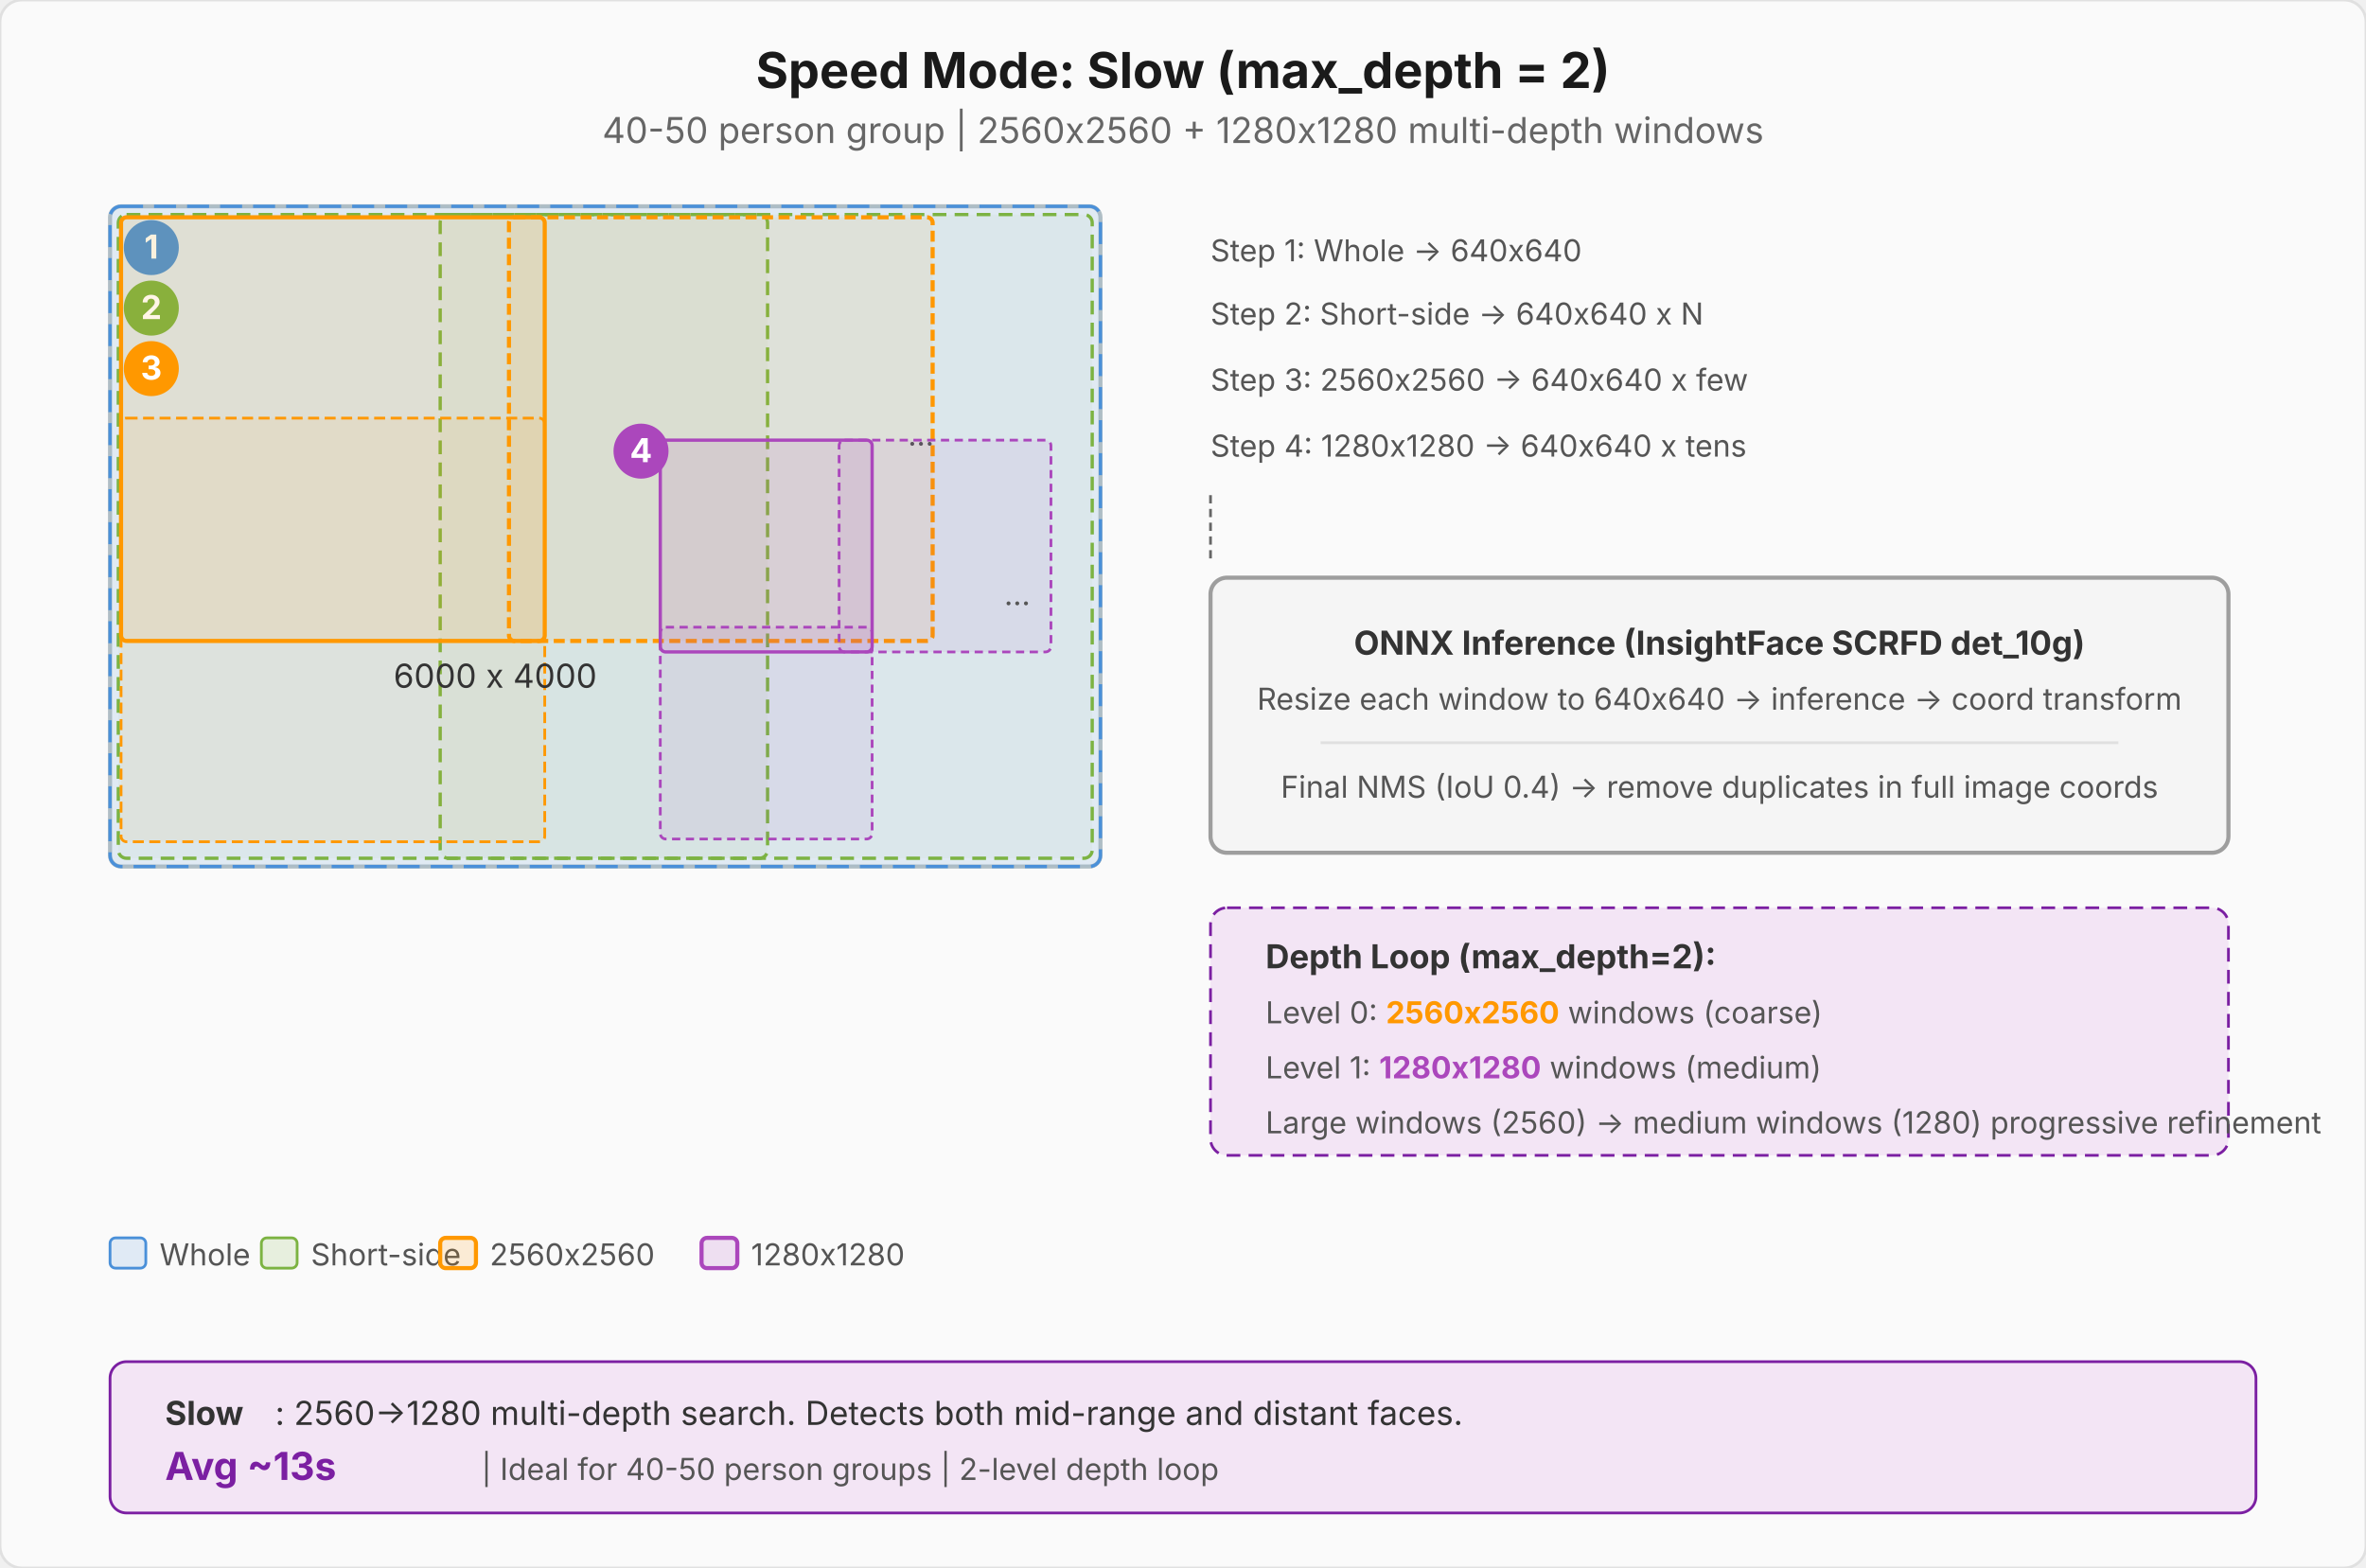
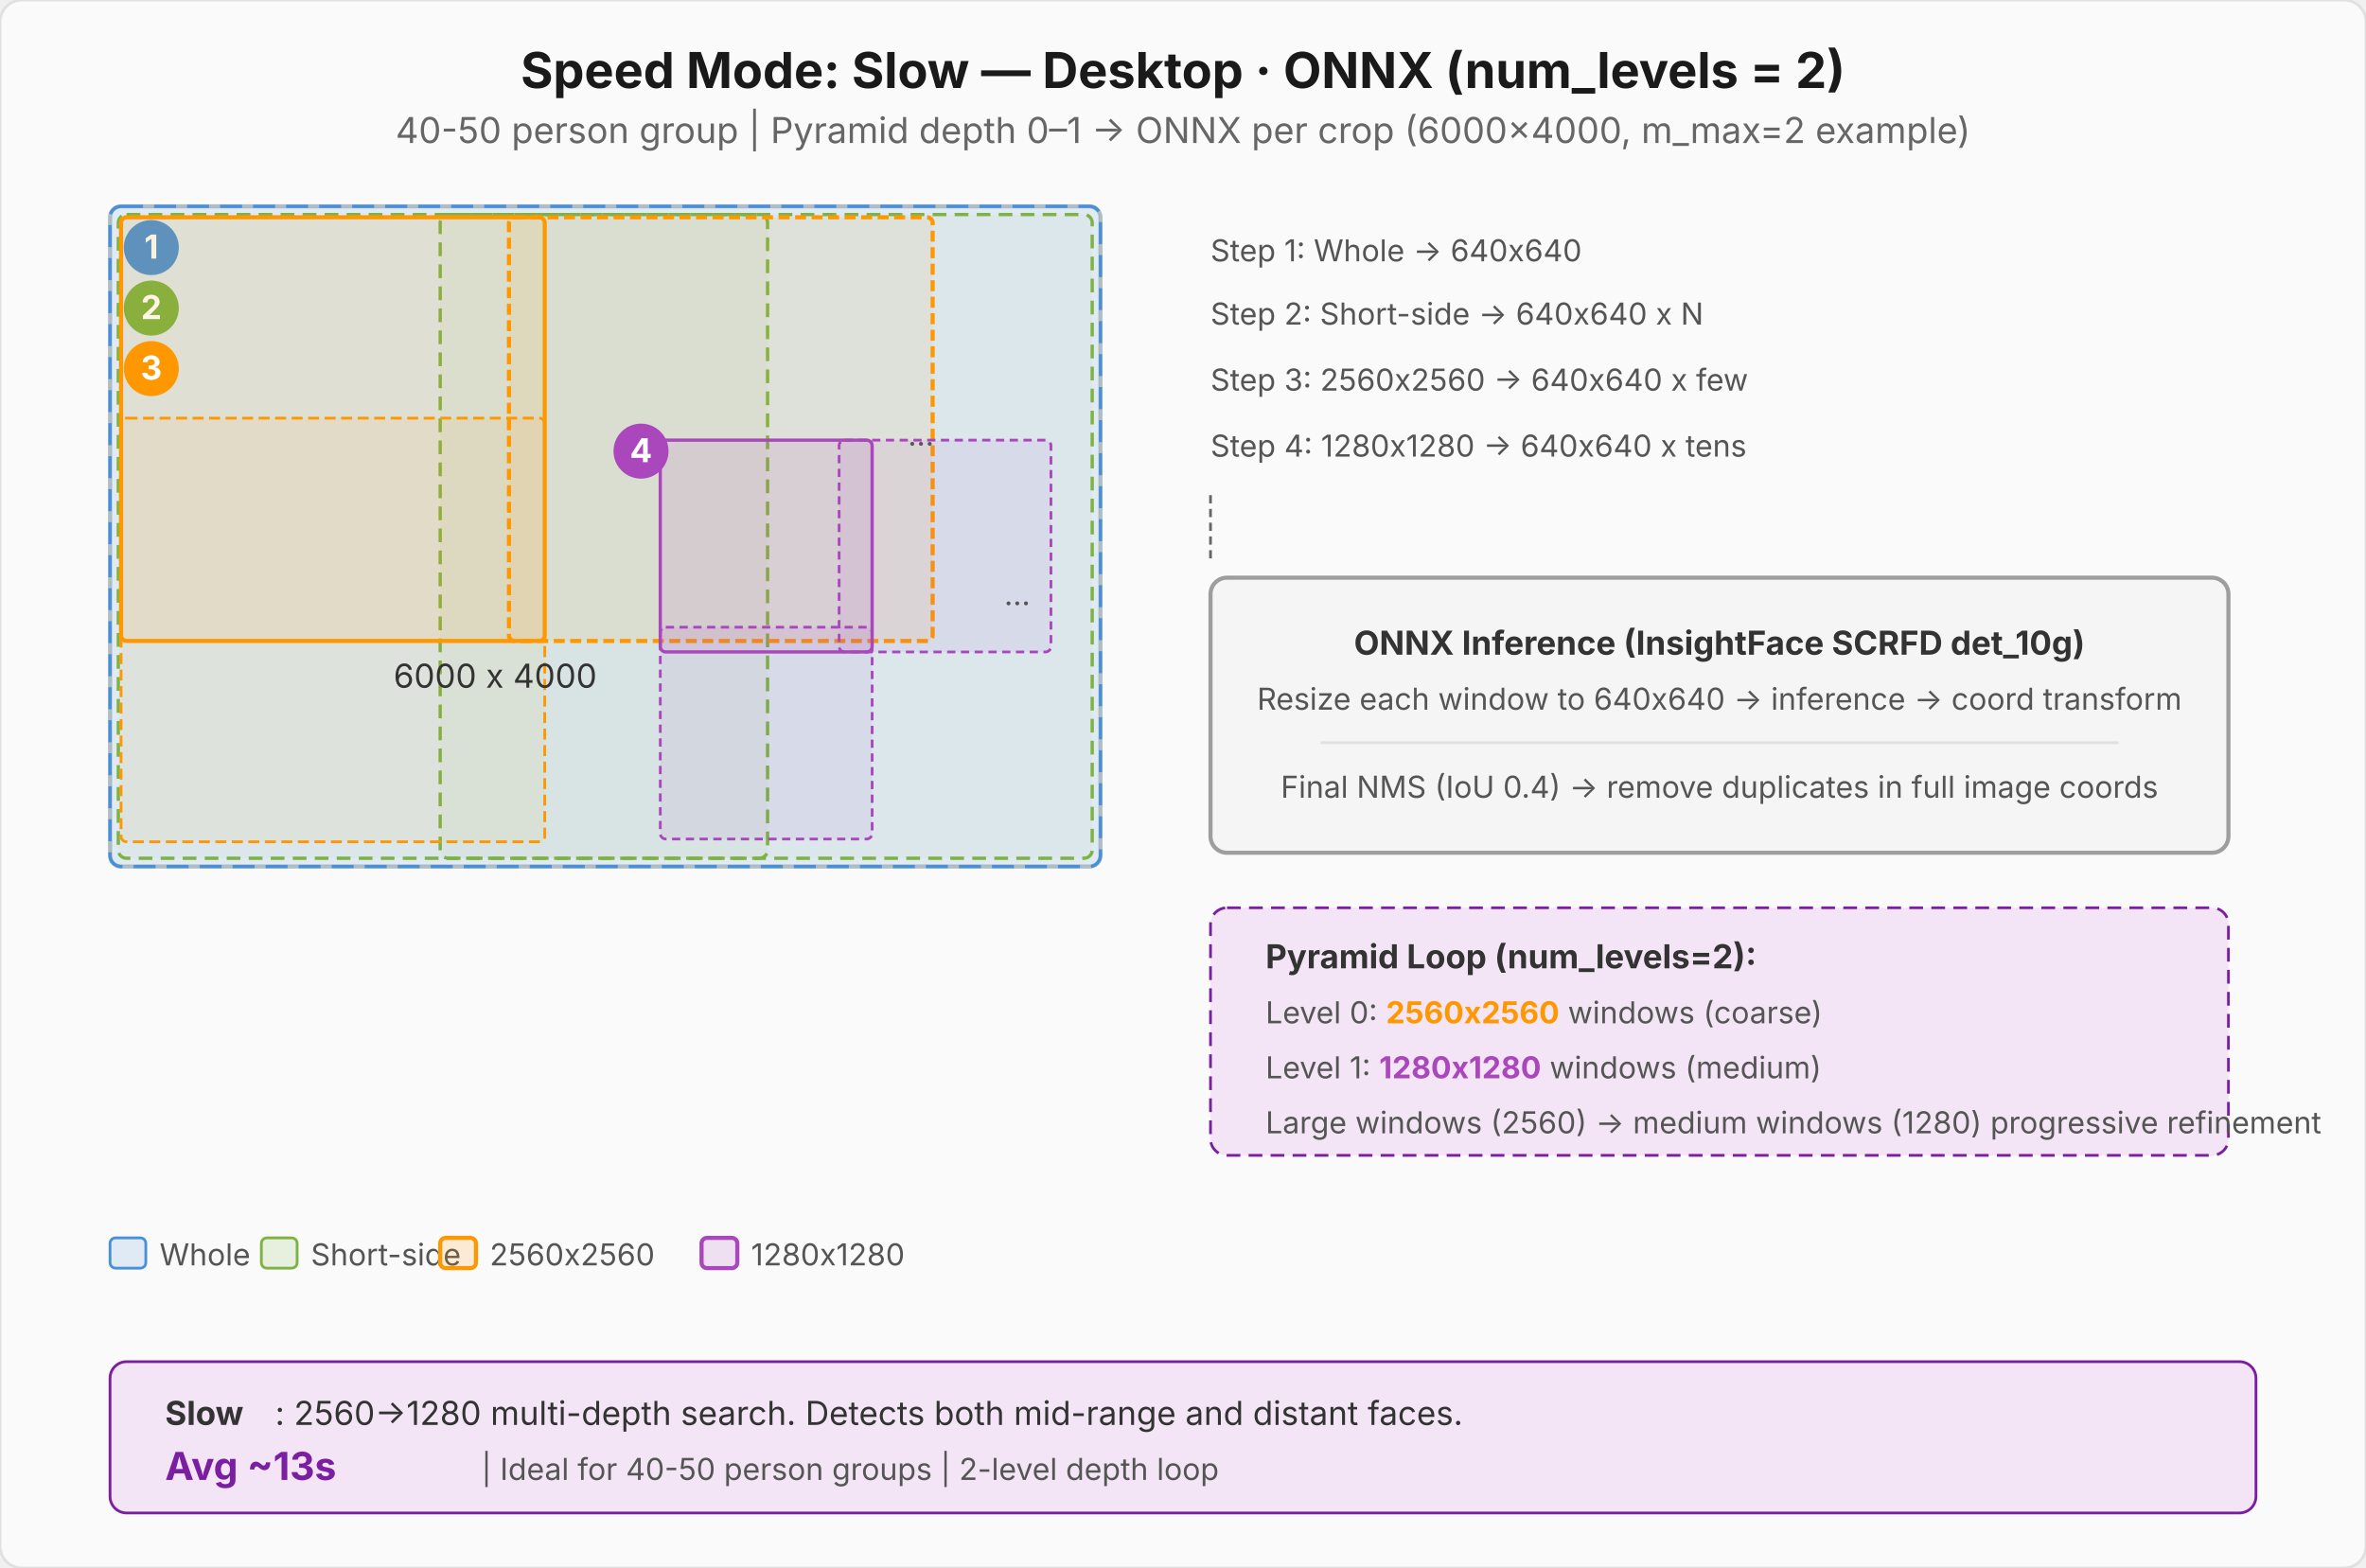
<svg xmlns="http://www.w3.org/2000/svg" viewBox="0 0 860 570">
  <defs>
    <marker id="arrow-b3" markerWidth="10" markerHeight="7" refX="9" refY="3.5" orient="auto">
      <polygon points="0 0, 10 3.5, 0 7" fill="#4A90D9" />
    </marker>
    <marker id="arrow-g3" markerWidth="10" markerHeight="7" refX="9" refY="3.5" orient="auto">
      <polygon points="0 0, 10 3.5, 0 7" fill="#7CB342" />
    </marker>
    <marker id="arrow-o3" markerWidth="10" markerHeight="7" refX="9" refY="3.5" orient="auto">
      <polygon points="0 0, 10 3.5, 0 7" fill="#FF9800" />
    </marker>
    <marker id="arrow-p3" markerWidth="10" markerHeight="7" refX="9" refY="3.5" orient="auto">
      <polygon points="0 0, 10 3.5, 0 7" fill="#AB47BC" />
    </marker>
    <style>
      text { font-family: 'Inter', 'Helvetica Neue', 'Arial', sans-serif; }
      .title { font-size: 18px; font-weight: bold; fill: #1a1a1a; }
      .subtitle { font-size: 13px; fill: #666; }
      .label { font-size: 12px; fill: #333; }
      .label-sm { font-size: 11px; fill: #555; }
      .label-bold { font-size: 12px; fill: #333; font-weight: bold; }
      .step-num { font-size: 12px; font-weight: bold; fill: white; }
      .time { font-size: 14px; font-weight: bold; fill: #7B1FA2; }
    </style>
  </defs>
  <rect width="860" height="570" rx="8" fill="#fafafa" stroke="#e0e0e0" stroke-width="1" />
-   <text x="430" y="32" text-anchor="middle" class="title">Speed Mode: Slow (max_depth = 2)</text>
-   <text x="430" y="52" text-anchor="middle" class="subtitle">40-50 person group | 2560x2560 + 1280x1280 multi-depth windows</text>
+   <text x="430" y="32" text-anchor="middle" class="title">Speed Mode: Slow — Desktop · ONNX (num_levels = 2)</text>
+   <text x="430" y="52" text-anchor="middle" class="subtitle">40-50 person group | Pyramid depth 0–1 → ONNX per crop (6000×4000, m_max=2 example)</text>
  <rect x="40" y="75" width="360" height="240" rx="4" fill="#e8eef5" stroke="#b0bec5" stroke-width="1.5" />
  <rect x="40" y="75" width="360" height="240" rx="4" fill="#4A90D9" fill-opacity="0.05" stroke="#4A90D9" stroke-width="1.2" stroke-dasharray="8,4" />
  <circle cx="55" cy="90" r="10" fill="#4A90D9" />
  <text x="55" y="94" text-anchor="middle" class="step-num">1</text>
  <rect x="43" y="78" width="236" height="234" rx="3" fill="#7CB342" fill-opacity="0.05" stroke="#7CB342" stroke-width="1.2" stroke-dasharray="5,3" />
  <rect x="160" y="78" width="237" height="234" rx="3" fill="#7CB342" fill-opacity="0.05" stroke="#7CB342" stroke-width="1.2" stroke-dasharray="5,3" />
  <circle cx="55" cy="112" r="10" fill="#7CB342" />
  <text x="55" y="116" text-anchor="middle" class="step-num">2</text>
  <rect x="44" y="79" width="154" height="154" rx="2" fill="#FF9800" fill-opacity="0.10" stroke="#FF9800" stroke-width="1.5" />
  <rect x="185" y="79" width="154" height="154" rx="2" fill="#FF9800" fill-opacity="0.08" stroke="#FF9800" stroke-width="1.5" stroke-dasharray="4,2" />
  <rect x="44" y="152" width="154" height="154" rx="2" fill="#FF9800" fill-opacity="0.06" stroke="#FF9800" stroke-width="1" stroke-dasharray="4,2" />
  <text x="330" y="162" class="label-sm" fill="#FF9800">...</text>
  <circle cx="55" cy="134" r="10" fill="#FF9800" />
  <text x="55" y="138" text-anchor="middle" class="step-num">3</text>
  <rect x="240" y="160" width="77" height="77" rx="2" fill="#AB47BC" fill-opacity="0.12" stroke="#AB47BC" stroke-width="1.2" />
  <rect x="305" y="160" width="77" height="77" rx="2" fill="#AB47BC" fill-opacity="0.08" stroke="#AB47BC" stroke-width="1" stroke-dasharray="3,2" />
  <rect x="240" y="228" width="77" height="77" rx="2" fill="#AB47BC" fill-opacity="0.08" stroke="#AB47BC" stroke-width="1" stroke-dasharray="3,2" />
  <text x="365" y="220" class="label-sm" fill="#AB47BC">...</text>
  <circle cx="233" cy="164" r="10" fill="#AB47BC" />
  <text x="233" y="168" text-anchor="middle" class="step-num">4</text>
  <text x="180" y="250" text-anchor="middle" class="label" fill="#78909c">6000 x 4000</text>
  <text x="440" y="95" class="label-sm" fill="#4A90D9">Step 1: Whole → 640x640</text>
  <text x="440" y="118" class="label-sm" fill="#7CB342">Step 2: Short-side → 640x640 x N</text>
  <text x="440" y="142" class="label-sm" fill="#FF9800">Step 3: 2560x2560 → 640x640 x few</text>
  <text x="440" y="166" class="label-sm" fill="#AB47BC">Step 4: 1280x1280 → 640x640 x tens</text>
  <line x1="440" y1="180" x2="440" y2="205" stroke="#666" stroke-width="1" stroke-dasharray="3,2" />
  <rect x="440" y="210" width="370" height="100" rx="6" fill="#f5f5f5" stroke="#9e9e9e" stroke-width="1.5" />
  <text x="625" y="238" text-anchor="middle" class="label-bold">ONNX Inference (InsightFace SCRFD det_10g)</text>
  <text x="625" y="258" text-anchor="middle" class="label-sm">Resize each window to 640x640 → inference → coord transform</text>
  <line x1="480" y1="270" x2="770" y2="270" stroke="#e0e0e0" stroke-width="1" />
  <text x="625" y="290" text-anchor="middle" class="label-sm">Final NMS (IoU 0.4) → remove duplicates in full image coords</text>
  <rect x="440" y="330" width="370" height="90" rx="6" fill="#F3E5F5" stroke="#7B1FA2" stroke-width="1" stroke-dasharray="5,3" />
-   <text x="460" y="352" class="label-bold" fill="#7B1FA2">Depth Loop (max_depth=2):</text>
+   <text x="460" y="352" class="label-bold" fill="#7B1FA2">Pyramid Loop (num_levels=2):</text>
  <text x="460" y="372" class="label-sm">Level 0: <tspan font-weight="bold" fill="#FF9800">2560x2560</tspan> windows (coarse)</text>
  <text x="460" y="392" class="label-sm">Level 1: <tspan font-weight="bold" fill="#AB47BC">1280x1280</tspan> windows (medium)</text>
  <text x="460" y="412" class="label-sm" fill="#999">Large windows (2560) → medium windows (1280) progressive refinement</text>
  <rect x="40" y="495" width="780" height="55" rx="6" fill="#F3E5F5" stroke="#7B1FA2" stroke-width="1" />
  <text x="60" y="518" class="label-bold" fill="#7B1FA2">Slow</text>
  <text x="100" y="518" class="label">: 2560→1280 multi-depth search. Detects both mid-range and distant faces.</text>
  <text x="60" y="538" class="time">Avg ~13s</text>
  <text x="175" y="538" class="label-sm">| Ideal for 40-50 person groups | 2-level depth loop</text>
  <rect x="40" y="450" width="13" height="11" rx="2" fill="#4A90D9" fill-opacity="0.15" stroke="#4A90D9" stroke-width="1" />
  <text x="58" y="460" class="label-sm">Whole</text>
  <rect x="95" y="450" width="13" height="11" rx="2" fill="#7CB342" fill-opacity="0.15" stroke="#7CB342" stroke-width="1" />
  <text x="113" y="460" class="label-sm">Short-side</text>
  <rect x="160" y="450" width="13" height="11" rx="2" fill="#FF9800" fill-opacity="0.15" stroke="#FF9800" stroke-width="1.5" />
  <text x="178" y="460" class="label-sm">2560x2560</text>
  <rect x="255" y="450" width="13" height="11" rx="2" fill="#AB47BC" fill-opacity="0.15" stroke="#AB47BC" stroke-width="1.5" />
  <text x="273" y="460" class="label-sm">1280x1280</text>
</svg>
